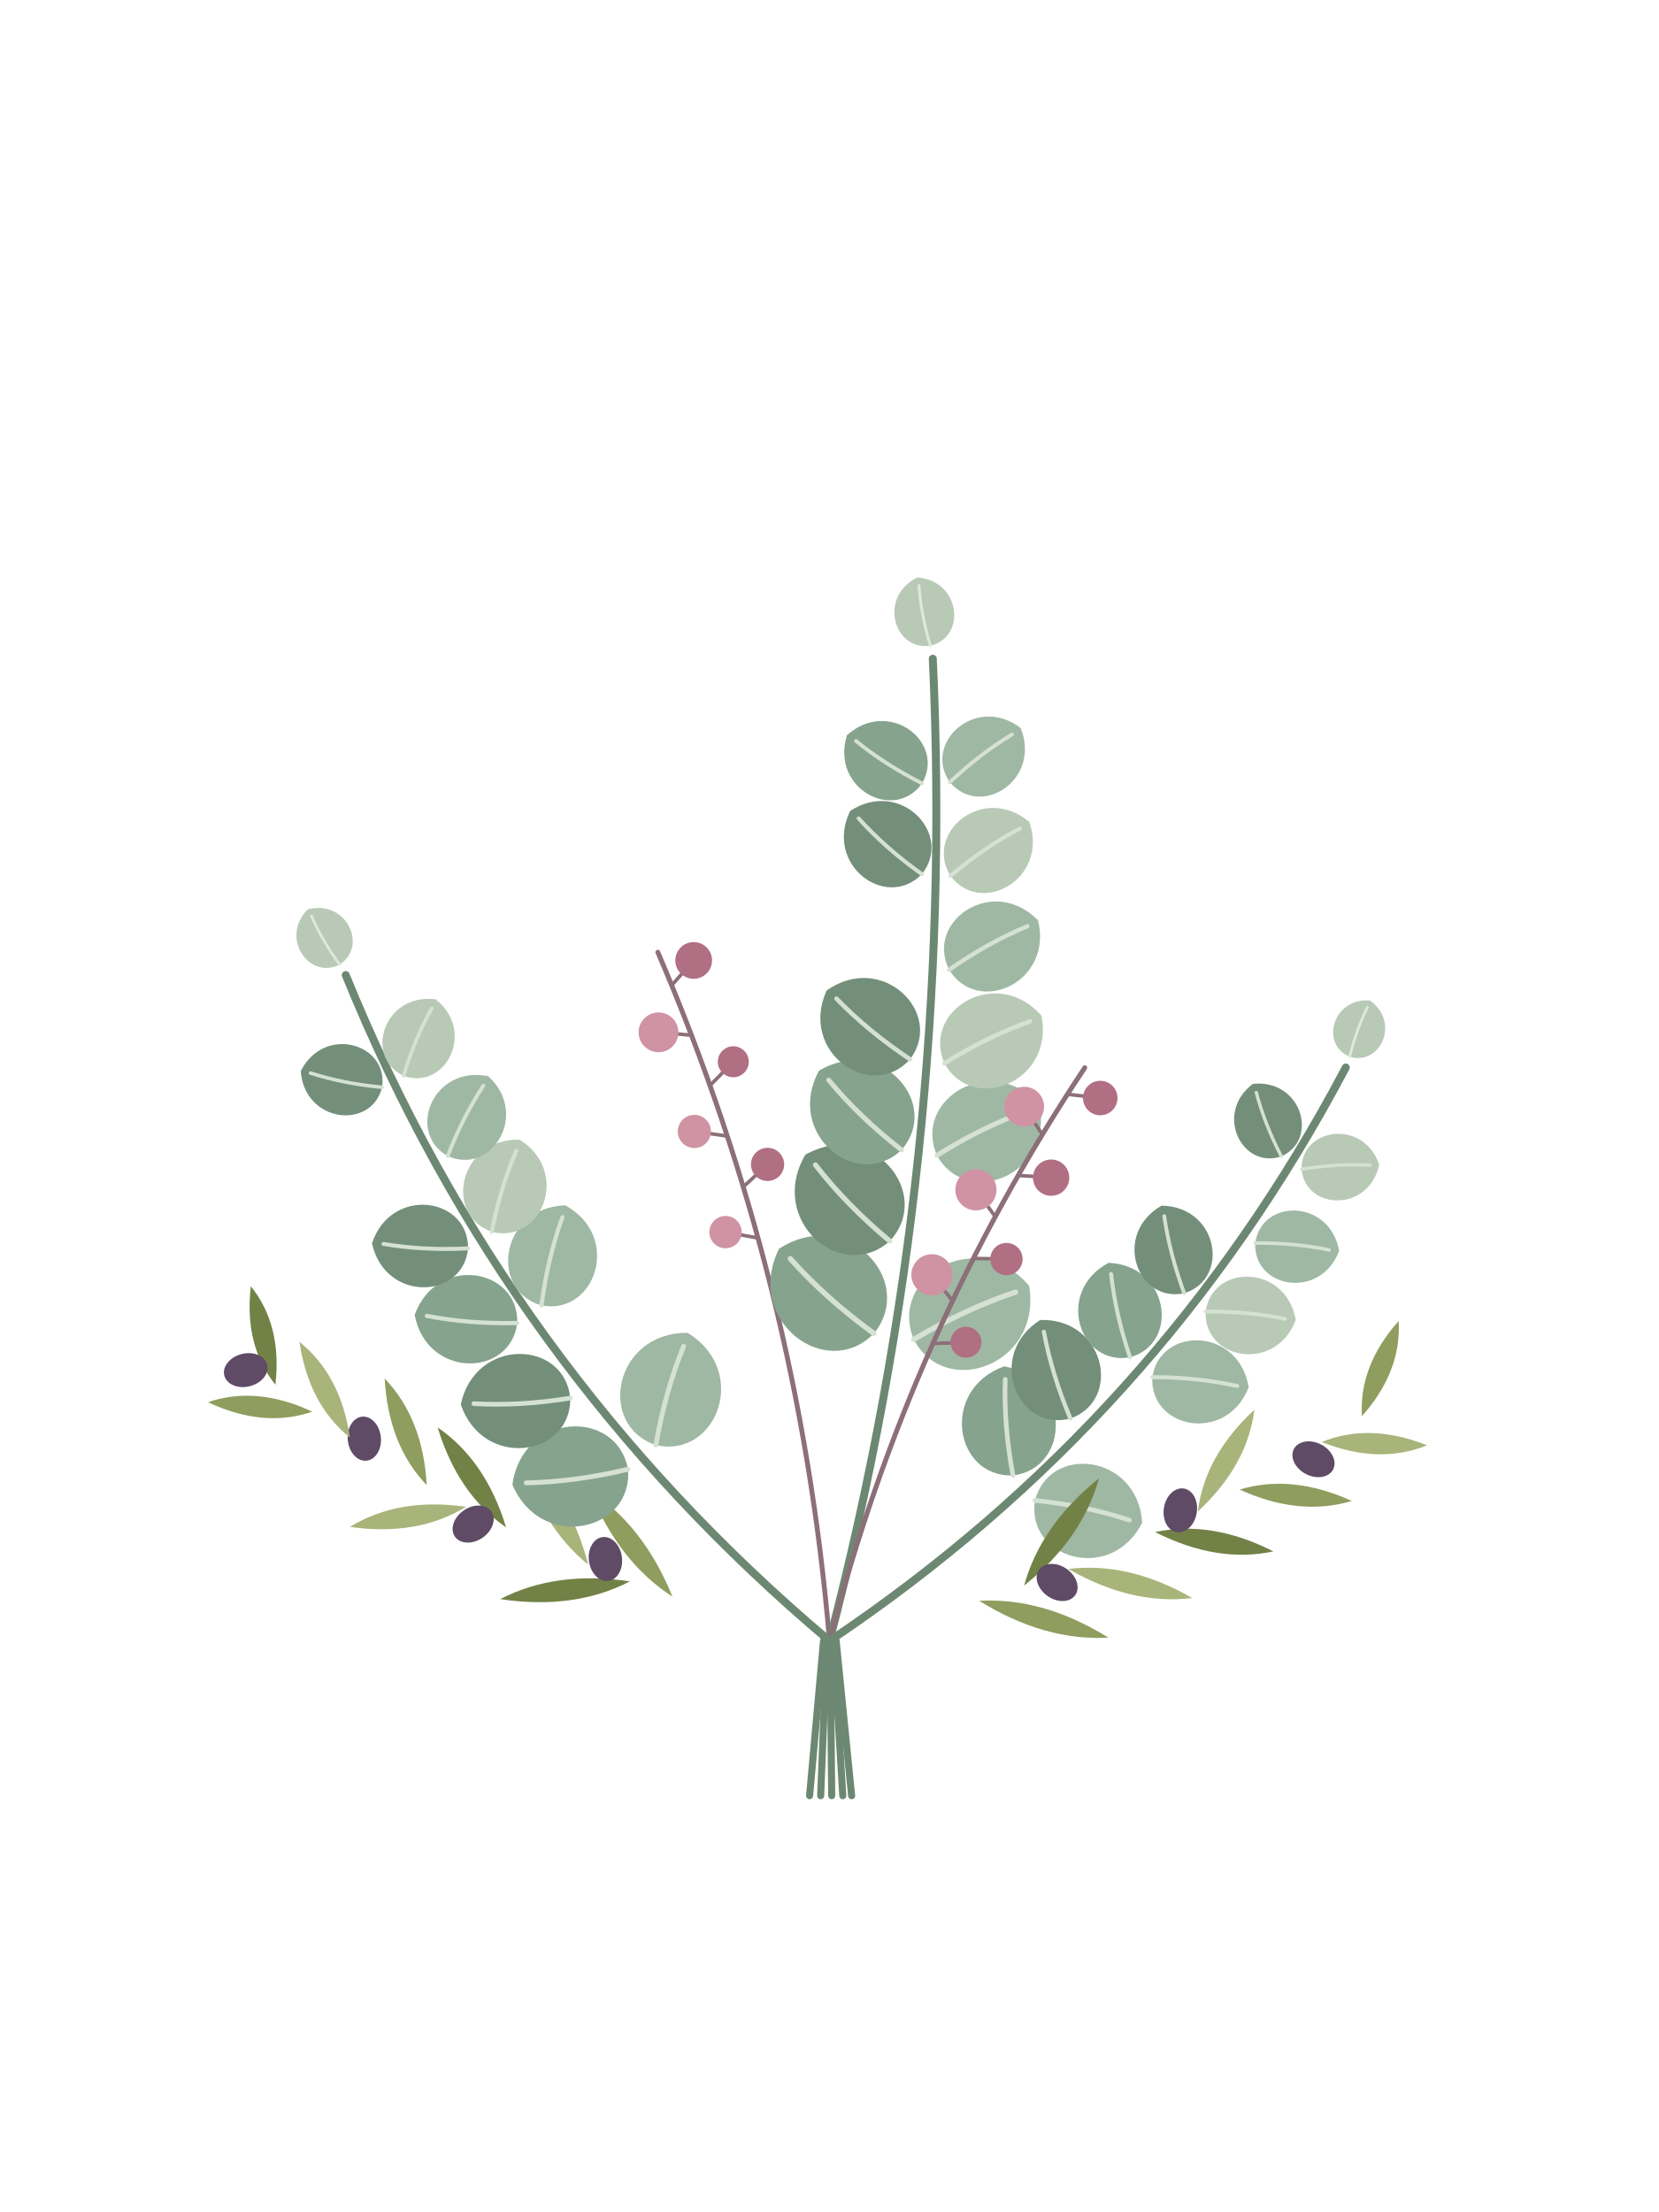
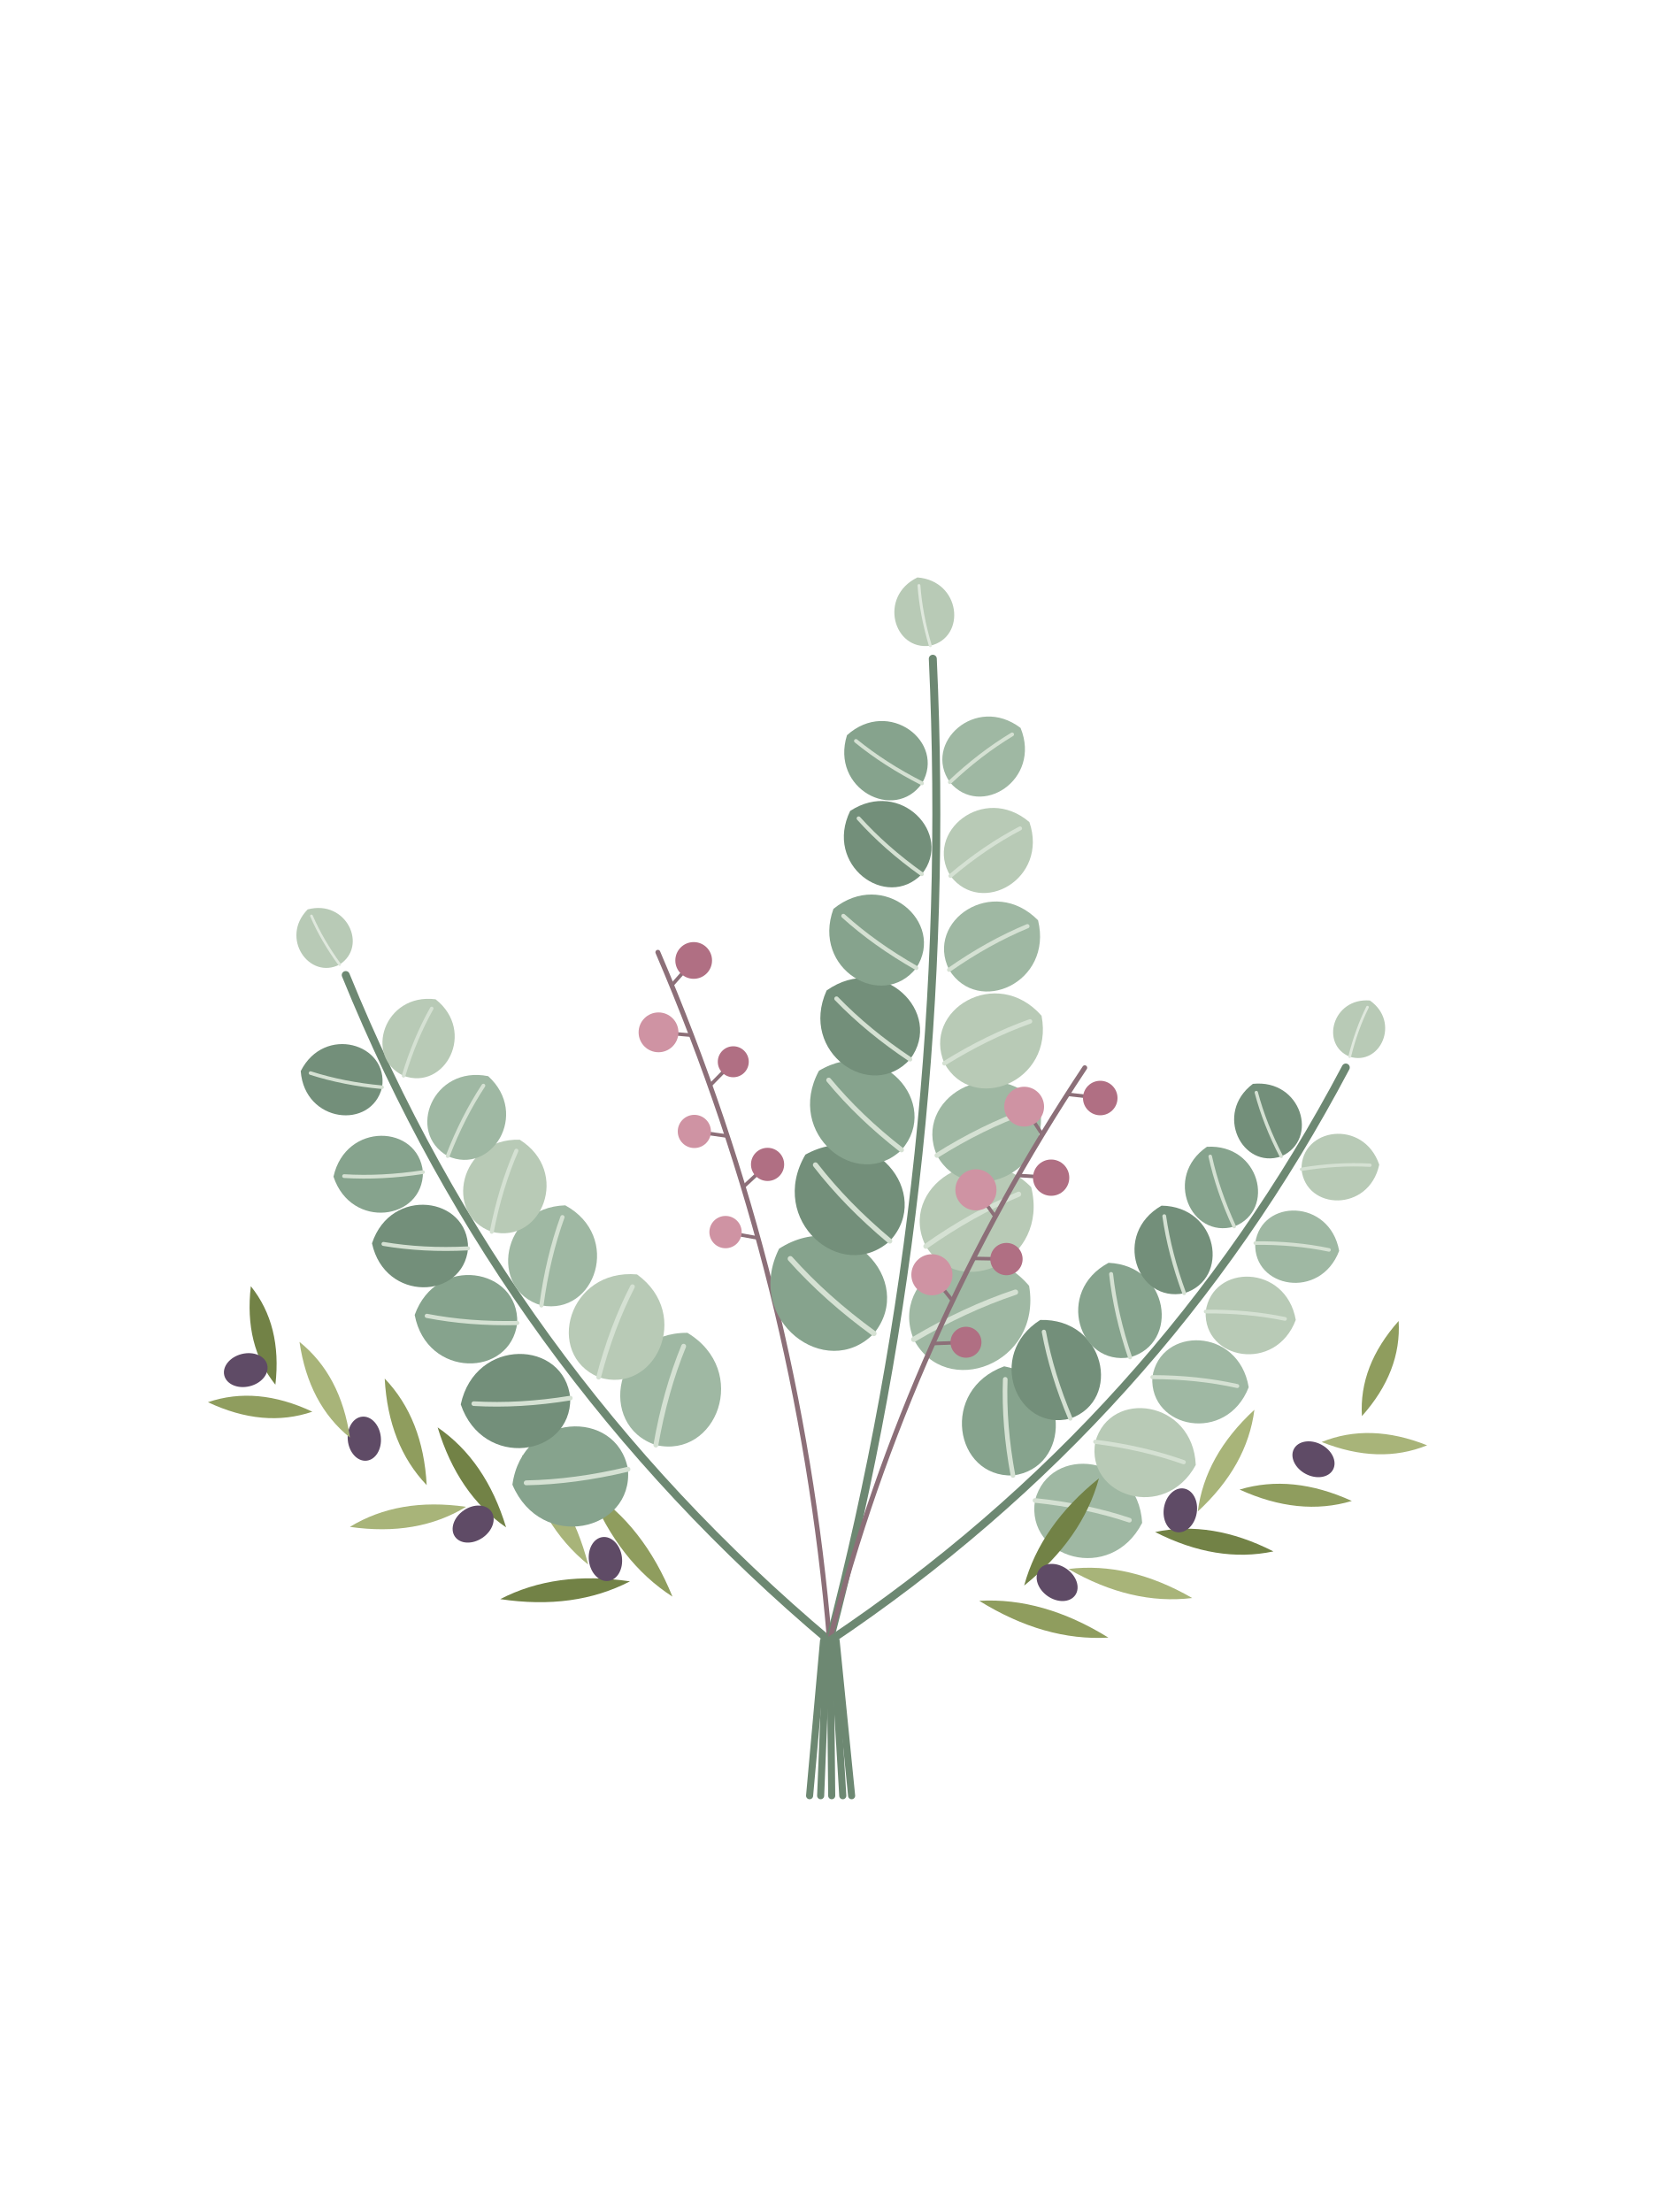
<svg xmlns="http://www.w3.org/2000/svg" viewBox="0 0 750 1000" width="750" height="1000">
  <path d="M0 0Q27.3 -9.5 60.7 0Q33.4 9.5 0 0Z" transform="translate(304 721.8) rotate(-128)" fill="#8f9d5e" />
  <path d="M0 0Q26.7 -9.5 59.2 0Q32.6 9.5 0 0Z" transform="translate(284.8 714.9) rotate(-187.8)" fill="#728246" />
  <ellipse cx="273.7" cy="704.8" rx="7.5" ry="10" fill="#5f4b66" transform="rotate(-187.8 273.7 704.8)" />
  <path d="M0 0Q26 -9.5 57.8 0Q31.8 9.5 0 0Z" transform="translate(265.9 707.3) rotate(-121.1)" fill="#a8b479" />
  <path d="M0 0Q24.7 -9.5 54.8 0Q30.1 9.5 0 0Z" transform="translate(228.8 690.5) rotate(-124.4)" fill="#728246" />
  <ellipse cx="213.9" cy="689" rx="7.5" ry="10" fill="#5f4b66" transform="rotate(-124.4 213.9 689)" />
  <path d="M0 0Q24 -9.5 53.3 0Q29.3 9.5 0 0Z" transform="translate(210.7 681.2) rotate(-189.8)" fill="#a8b479" />
  <path d="M0 0Q23.3 -9.5 51.8 0Q28.5 9.5 0 0Z" transform="translate(192.9 671.4) rotate(-111.5)" fill="#8f9d5e" />
  <ellipse cx="164.7" cy="650.4" rx="7.5" ry="10" fill="#5f4b66" transform="rotate(-185.7 164.7 650.4)" />
  <path d="M0 0Q22 -9.5 48.9 0Q26.9 9.5 0 0Z" transform="translate(158.2 649.9) rotate(-117.8)" fill="#a8b479" />
  <path d="M0 0Q21.3 -9.5 47.4 0Q26.1 9.5 0 0Z" transform="translate(141.2 638.2) rotate(-174.8)" fill="#8f9d5e" />
  <path d="M0 0Q20.7 -9.5 45.9 0Q25.3 9.5 0 0Z" transform="translate(124.5 626) rotate(-104)" fill="#728246" />
  <ellipse cx="111.1" cy="619.4" rx="7.5" ry="10" fill="#5f4b66" transform="rotate(-104 111.1 619.4)" />
  <path d="M375 741.8Q228.5 618.4 156.3 440.8" fill="none" stroke="#6d8872" stroke-width="3.6" stroke-linecap="round" />
  <g transform="translate(293.8 662.9) rotate(-74.3)">
    <path d="M0 0L10 0C11.3 -28.2 53.9 -32 62.7 0C53.9 32 11.3 28.2 10 0Z" fill="#9fb8a3" />
    <path d="M10 0Q34.5 -2.5 56.4 0" fill="none" stroke="#d5e1d3" stroke-width="2.2" stroke-linecap="round" />
  </g>
  <g transform="translate(293.8 662.9) rotate(-187.6)">
    <path d="M0 0L10 0C11.3 -28.2 53.9 -32 62.7 0C53.9 32 11.3 28.2 10 0Z" fill="#86a38d" />
    <path d="M10 0Q34.5 -2.5 56.4 0" fill="none" stroke="#d5e1d3" stroke-width="2.2" stroke-linecap="round" />
  </g>
+   <g transform="translate(267.3 631.5) rotate(-69.5)">
+     <path d="M0 0L9.5 0C10.6 -26.6 50.8 -30.1 59.1 0C50.8 30.1 10.6 26.6 9.5 0Z" fill="#b8cab6" />
+     <path d="M9.5 0Q32.5 -2.4 53.2 0" fill="none" stroke="#d5e1d3" stroke-width="2.1" stroke-linecap="round" />
+   </g>
  <g transform="translate(267.3 631.5) rotate(-183.3)">
    <path d="M0 0L9.5 0C10.6 -26.6 50.8 -30.1 59.1 0C50.8 30.1 10.6 26.6 9.5 0Z" fill="#738f7a" />
    <path d="M9.5 0Q32.5 -2.4 53.2 0" fill="none" stroke="#d5e1d3" stroke-width="2.1" stroke-linecap="round" />
  </g>
  <g transform="translate(242.7 598.8) rotate(-76.6)">
    <path d="M0 0L8.9 0C10 -24.9 47.7 -28.3 55.4 0C47.7 28.3 10 24.9 8.9 0Z" fill="#9fb8a3" />
    <path d="M8.9 0Q30.5 -2.2 49.9 0" fill="none" stroke="#d5e1d3" stroke-width="1.9" stroke-linecap="round" />
  </g>
  <g transform="translate(242.7 598.8) rotate(-175.5)">
    <path d="M0 0L8.9 0C10 -24.9 47.7 -28.3 55.4 0C47.7 28.3 10 24.9 8.9 0Z" fill="#86a38d" />
    <path d="M8.9 0Q30.5 -2.2 49.9 0" fill="none" stroke="#d5e1d3" stroke-width="1.9" stroke-linecap="round" />
  </g>
  <g transform="translate(219.9 564.8) rotate(-73.1)">
    <path d="M0 0L8.3 0C9.3 -23.3 44.6 -26.4 51.8 0C44.6 26.4 9.3 23.3 8.3 0Z" fill="#b8cab6" />
    <path d="M8.3 0Q28.5 -2.1 46.6 0" fill="none" stroke="#d5e1d3" stroke-width="1.8" stroke-linecap="round" />
  </g>
  <g transform="translate(219.9 564.8) rotate(-177)">
    <path d="M0 0L8.3 0C9.3 -23.3 44.6 -26.4 51.8 0C44.6 26.4 9.3 23.3 8.3 0Z" fill="#738f7a" />
    <path d="M8.3 0Q28.5 -2.1 46.6 0" fill="none" stroke="#d5e1d3" stroke-width="1.8" stroke-linecap="round" />
  </g>
  <g transform="translate(198.9 529.5) rotate(-63.1)">
    <path d="M0 0L7.7 0C8.7 -21.7 41.4 -24.6 48.2 0C41.4 24.6 8.7 21.7 7.7 0Z" fill="#9fb8a3" />
+     <path d="M7.7 0Q26.5 -1.9 43.4 0" fill="none" stroke="#d5e1d3" stroke-width="1.7" stroke-linecap="round" />
+   </g>
+   <g transform="translate(198.9 529.5) rotate(-182.9)">
+     <path d="M0 0L7.7 0C8.7 -21.7 41.4 -24.6 48.2 0C41.4 24.6 8.7 21.7 7.7 0Z" fill="#86a38d" />
    <path d="M7.7 0Q26.5 -1.9 43.4 0" fill="none" stroke="#d5e1d3" stroke-width="1.7" stroke-linecap="round" />
  </g>
  <g transform="translate(179.7 492.9) rotate(-67.3)">
    <path d="M0 0L7.1 0C8 -20 38.3 -22.7 44.6 0C38.3 22.7 8 20 7.1 0Z" fill="#b8cab6" />
    <path d="M7.1 0Q24.5 -1.8 40.1 0" fill="none" stroke="#d5e1d3" stroke-width="1.6" stroke-linecap="round" />
  </g>
  <g transform="translate(179.7 492.9) rotate(-168.8)">
    <path d="M0 0L7.1 0C8 -20 38.3 -22.7 44.6 0C38.3 22.7 8 20 7.1 0Z" fill="#738f7a" />
    <path d="M7.1 0Q24.5 -1.8 40.1 0" fill="none" stroke="#d5e1d3" stroke-width="1.6" stroke-linecap="round" />
  </g>
  <g transform="translate(156.3 440.8) rotate(-120.1)">
    <path d="M0 0L5.5 0C6.2 -15.4 29.5 -17.5 34.3 0C29.5 17.5 6.2 15.4 5.5 0Z" fill="#b8cab6" />
    <path d="M5.5 0Q18.9 -1.4 30.9 0" fill="none" stroke="#dfe8dd" stroke-width="1.2" stroke-linecap="round" />
  </g>
  <path d="M375 741.8Q361.4 579.9 297.4 430.5" fill="none" stroke="#8c6f78" stroke-width="2.2" stroke-linecap="round" />
  <path d="M348.8 583L360.3 573.4" stroke="#8c6f78" stroke-width="1.6" />
  <circle cx="360.3" cy="573.4" r="7.6" fill="#b06f83" />
  <path d="M342.7 559.7L328 557" stroke="#8c6f78" stroke-width="1.6" />
  <circle cx="328" cy="557" r="7.3" fill="#cf93a3" />
  <path d="M336 536.6L347 526.4" stroke="#8c6f78" stroke-width="1.6" />
  <circle cx="347" cy="526.4" r="7.5" fill="#b06f83" />
  <path d="M328.8 513.6L313.9 511.5" stroke="#8c6f78" stroke-width="1.6" />
  <circle cx="313.9" cy="511.5" r="7.5" fill="#cf93a3" />
  <path d="M321 490.7L331.5 480" stroke="#8c6f78" stroke-width="1.6" />
  <circle cx="331.5" cy="480" r="7" fill="#b06f83" />
  <path d="M312.6 468L297.7 466.7" stroke="#8c6f78" stroke-width="1.6" />
  <circle cx="297.7" cy="466.7" r="9" fill="#cf93a3" />
  <path d="M303.7 445.4L313.6 434.2" stroke="#8c6f78" stroke-width="1.6" />
  <circle cx="313.6" cy="434.2" r="8.3" fill="#b06f83" />
  <path d="M375 741.8Q432.1 523.4 421.7 297.8" fill="none" stroke="#6d8872" stroke-width="3.6" stroke-linecap="round" />
  <g transform="translate(403.2 610.1) rotate(-24.9)">
    <path d="M0 0L10.9 0C12.3 -30.8 58.8 -34.9 68.4 0C58.8 34.9 12.3 30.8 10.9 0Z" fill="#9fb8a3" />
    <path d="M10.9 0Q37.6 -2.7 61.6 0" fill="none" stroke="#d5e1d3" stroke-width="2.4" stroke-linecap="round" />
  </g>
  <g transform="translate(403.2 610.1) rotate(-138.2)">
    <path d="M0 0L10.9 0C12.3 -30.8 58.8 -34.9 68.4 0C58.8 34.9 12.3 30.8 10.9 0Z" fill="#86a38d" />
    <path d="M10.9 0Q37.6 -2.7 61.6 0" fill="none" stroke="#d5e1d3" stroke-width="2.4" stroke-linecap="round" />
  </g>
+   <g transform="translate(409.5 568.5) rotate(-29.3)">
+     <path d="M0 0L10.4 0C11.7 -29.3 55.9 -33.2 65 0C55.9 33.2 11.7 29.3 10.4 0Z" fill="#b8cab6" />
+     <path d="M10.4 0Q35.8 -2.6 58.5 0" fill="none" stroke="#d5e1d3" stroke-width="2.3" stroke-linecap="round" />
+   </g>
  <g transform="translate(409.5 568.5) rotate(-134.3)">
    <path d="M0 0L10.4 0C11.7 -29.3 55.9 -33.2 65 0C55.9 33.2 11.7 29.3 10.4 0Z" fill="#738f7a" />
    <path d="M10.4 0Q35.8 -2.6 58.5 0" fill="none" stroke="#d5e1d3" stroke-width="2.3" stroke-linecap="round" />
  </g>
  <g transform="translate(414.7 526.7) rotate(-26.2)">
    <path d="M0 0L9.9 0C11.1 -27.7 53 -31.4 61.6 0C53 31.4 11.1 27.7 9.9 0Z" fill="#9fb8a3" />
    <path d="M9.9 0Q33.9 -2.5 55.5 0" fill="none" stroke="#d5e1d3" stroke-width="2.2" stroke-linecap="round" />
  </g>
  <g transform="translate(414.7 526.7) rotate(-136.2)">
    <path d="M0 0L9.9 0C11.1 -27.7 53 -31.4 61.6 0C53 31.4 11.1 27.7 9.9 0Z" fill="#86a38d" />
    <path d="M9.9 0Q33.9 -2.5 55.5 0" fill="none" stroke="#d5e1d3" stroke-width="2.2" stroke-linecap="round" />
  </g>
  <g transform="translate(418.6 484.8) rotate(-26.1)">
    <path d="M0 0L9.3 0C10.5 -26.2 50.1 -29.7 58.2 0C50.1 29.7 10.5 26.2 9.3 0Z" fill="#b8cab6" />
    <path d="M9.3 0Q32 -2.3 52.4 0" fill="none" stroke="#d5e1d3" stroke-width="2" stroke-linecap="round" />
  </g>
  <g transform="translate(418.6 484.8) rotate(-140.5)">
    <path d="M0 0L9.3 0C10.5 -26.2 50.1 -29.7 58.2 0C50.1 29.7 10.5 26.2 9.3 0Z" fill="#738f7a" />
    <path d="M9.3 0Q32 -2.3 52.4 0" fill="none" stroke="#d5e1d3" stroke-width="2" stroke-linecap="round" />
  </g>
  <g transform="translate(421.4 442.7) rotate(-29.1)">
    <path d="M0 0L8.8 0C9.9 -24.7 47.1 -28 54.8 0C47.1 28 9.9 24.7 8.8 0Z" fill="#9fb8a3" />
+     <path d="M8.8 0Q30.2 -2.2 49.3 0" fill="none" stroke="#d5e1d3" stroke-width="1.9" stroke-linecap="round" />
+   </g>
+   <g transform="translate(421.4 442.7) rotate(-144.5)">
+     <path d="M0 0L8.8 0C9.9 -24.7 47.1 -28 54.8 0C47.1 28 9.9 24.7 8.8 0Z" fill="#86a38d" />
    <path d="M8.8 0Q30.2 -2.2 49.3 0" fill="none" stroke="#d5e1d3" stroke-width="1.9" stroke-linecap="round" />
  </g>
  <g transform="translate(422.9 400.6) rotate(-34.3)">
    <path d="M0 0L8.2 0C9.3 -23.1 44.2 -26.2 51.4 0C44.2 26.2 9.3 23.1 8.2 0Z" fill="#b8cab6" />
    <path d="M8.2 0Q28.3 -2.1 46.3 0" fill="none" stroke="#d5e1d3" stroke-width="1.8" stroke-linecap="round" />
  </g>
  <g transform="translate(422.9 400.6) rotate(-138.6)">
    <path d="M0 0L8.2 0C9.3 -23.1 44.2 -26.2 51.4 0C44.2 26.2 9.3 23.1 8.2 0Z" fill="#738f7a" />
    <path d="M8.2 0Q28.3 -2.1 46.3 0" fill="none" stroke="#d5e1d3" stroke-width="1.8" stroke-linecap="round" />
  </g>
  <g transform="translate(423.3 358.3) rotate(-37.5)">
    <path d="M0 0L7.7 0C8.6 -21.6 41.3 -24.5 48 0C41.3 24.5 8.6 21.6 7.7 0Z" fill="#9fb8a3" />
    <path d="M7.7 0Q26.4 -1.9 43.2 0" fill="none" stroke="#d5e1d3" stroke-width="1.7" stroke-linecap="round" />
  </g>
  <g transform="translate(423.3 358.3) rotate(-147.3)">
    <path d="M0 0L7.7 0C8.6 -21.6 41.3 -24.5 48 0C41.3 24.5 8.6 21.6 7.7 0Z" fill="#86a38d" />
    <path d="M7.7 0Q26.4 -1.9 43.2 0" fill="none" stroke="#d5e1d3" stroke-width="1.7" stroke-linecap="round" />
  </g>
  <g transform="translate(421.7 297.8) rotate(-100.7)">
    <path d="M0 0L6 0C6.7 -16.8 32.2 -19.1 37.4 0C32.2 19.1 6.7 16.8 6 0Z" fill="#b8cab6" />
    <path d="M6 0Q20.6 -1.5 33.7 0" fill="none" stroke="#dfe8dd" stroke-width="1.3" stroke-linecap="round" />
  </g>
  <path d="M375 741.8Q410.8 602.5 490.4 482.7" fill="none" stroke="#8c6f78" stroke-width="2.2" stroke-linecap="round" />
  <path d="M421.7 607.4L436.7 606.8" stroke="#8c6f78" stroke-width="1.6" />
  <circle cx="436.7" cy="606.8" r="7" fill="#b06f83" />
  <path d="M430.6 588L421.3 576.3" stroke="#8c6f78" stroke-width="1.6" />
  <circle cx="421.3" cy="576.3" r="9.3" fill="#cf93a3" />
  <path d="M440 568.9L455 569.2" stroke="#8c6f78" stroke-width="1.6" />
  <circle cx="455" cy="569.2" r="7.3" fill="#b06f83" />
  <path d="M449.9 550L441.2 537.9" stroke="#8c6f78" stroke-width="1.6" />
  <circle cx="441.2" cy="537.9" r="9.3" fill="#cf93a3" />
  <path d="M460.3 531.4L475.2 532.4" stroke="#8c6f78" stroke-width="1.6" />
  <circle cx="475.2" cy="532.4" r="8.2" fill="#b06f83" />
  <path d="M471.2 512.9L463 500.3" stroke="#8c6f78" stroke-width="1.6" />
  <circle cx="463" cy="500.3" r="9" fill="#cf93a3" />
  <path d="M482.5 494.7L497.4 496.4" stroke="#8c6f78" stroke-width="1.6" />
  <circle cx="497.4" cy="496.4" r="7.8" fill="#b06f83" />
  <path d="M375 741.8Q524.4 641.7 608.4 482.6" fill="none" stroke="#6d8872" stroke-width="3.6" stroke-linecap="round" />
  <g transform="translate(458.7 676.4) rotate(11.8)">
    <path d="M0 0L9.4 0C10.6 -26.5 50.7 -30 58.9 0C50.7 30 10.6 26.5 9.4 0Z" fill="#9fb8a3" />
    <path d="M9.4 0Q32.4 -2.4 53 0" fill="none" stroke="#d5e1d3" stroke-width="2.1" stroke-linecap="round" />
  </g>
  <g transform="translate(458.7 676.4) rotate(-94.6)">
    <path d="M0 0L9.4 0C10.6 -26.5 50.7 -30 58.9 0C50.7 30 10.6 26.5 9.4 0Z" fill="#86a38d" />
    <path d="M9.4 0Q32.4 -2.4 53 0" fill="none" stroke="#d5e1d3" stroke-width="2.1" stroke-linecap="round" />
  </g>
+   <g transform="translate(486.5 649.8) rotate(13)">
+     <path d="M0 0L8.9 0C10 -25 47.7 -28.3 55.5 0C47.7 28.3 10 25 8.9 0Z" fill="#b8cab6" />
+     <path d="M8.9 0Q30.5 -2.2 49.9 0" fill="none" stroke="#d5e1d3" stroke-width="1.9" stroke-linecap="round" />
+   </g>
  <g transform="translate(486.5 649.8) rotate(-107)">
    <path d="M0 0L8.9 0C10 -25 47.7 -28.3 55.5 0C47.7 28.3 10 25 8.9 0Z" fill="#738f7a" />
    <path d="M8.9 0Q30.5 -2.2 49.9 0" fill="none" stroke="#d5e1d3" stroke-width="1.9" stroke-linecap="round" />
  </g>
  <g transform="translate(512.7 621.7) rotate(6)">
    <path d="M0 0L8.3 0C9.4 -23.4 44.8 -26.6 52.1 0C44.8 26.6 9.4 23.4 8.3 0Z" fill="#9fb8a3" />
    <path d="M8.3 0Q28.6 -2.1 46.9 0" fill="none" stroke="#d5e1d3" stroke-width="1.8" stroke-linecap="round" />
  </g>
  <g transform="translate(512.7 621.7) rotate(-102.8)">
    <path d="M0 0L8.3 0C9.4 -23.4 44.8 -26.6 52.1 0C44.8 26.6 9.4 23.4 8.3 0Z" fill="#86a38d" />
    <path d="M8.3 0Q28.6 -2.1 46.9 0" fill="none" stroke="#d5e1d3" stroke-width="1.8" stroke-linecap="round" />
  </g>
  <g transform="translate(537.3 592.2) rotate(5.3)">
    <path d="M0 0L7.8 0C8.8 -21.9 41.9 -24.8 48.7 0C41.9 24.8 8.8 21.9 7.8 0Z" fill="#b8cab6" />
    <path d="M7.8 0Q26.8 -1.9 43.8 0" fill="none" stroke="#d5e1d3" stroke-width="1.7" stroke-linecap="round" />
  </g>
  <g transform="translate(537.3 592.2) rotate(-104.5)">
    <path d="M0 0L7.8 0C8.8 -21.9 41.9 -24.8 48.7 0C41.9 24.8 8.8 21.9 7.8 0Z" fill="#738f7a" />
    <path d="M7.8 0Q26.8 -1.9 43.8 0" fill="none" stroke="#d5e1d3" stroke-width="1.7" stroke-linecap="round" />
  </g>
  <g transform="translate(560.3 561.3) rotate(5.3)">
    <path d="M0 0L7.2 0C8.1 -20.4 38.9 -23.1 45.3 0C38.9 23.1 8.1 20.4 7.2 0Z" fill="#9fb8a3" />
+     <path d="M7.2 0Q24.9 -1.8 40.7 0" fill="none" stroke="#d5e1d3" stroke-width="1.6" stroke-linecap="round" />
+   </g>
+   <g transform="translate(560.3 561.3) rotate(-108.9)">
+     <path d="M0 0L7.2 0C8.1 -20.4 38.9 -23.1 45.3 0C38.9 23.1 8.1 20.4 7.2 0Z" fill="#86a38d" />
    <path d="M7.2 0Q24.9 -1.8 40.7 0" fill="none" stroke="#d5e1d3" stroke-width="1.6" stroke-linecap="round" />
  </g>
  <g transform="translate(581.7 529) rotate(-3.4)">
    <path d="M0 0L6.7 0C7.5 -18.8 36 -21.3 41.9 0C36 21.3 7.5 18.8 6.7 0Z" fill="#b8cab6" />
    <path d="M6.7 0Q23 -1.7 37.7 0" fill="none" stroke="#d5e1d3" stroke-width="1.5" stroke-linecap="round" />
  </g>
  <g transform="translate(581.7 529) rotate(-111.4)">
    <path d="M0 0L6.7 0C7.5 -18.8 36 -21.3 41.9 0C36 21.3 7.5 18.8 6.7 0Z" fill="#738f7a" />
    <path d="M6.7 0Q23 -1.7 37.7 0" fill="none" stroke="#d5e1d3" stroke-width="1.5" stroke-linecap="round" />
  </g>
  <g transform="translate(608.4 482.6) rotate(-70.2)">
    <path d="M0 0L5.2 0C5.8 -14.5 27.7 -16.4 32.2 0C27.7 16.4 5.8 14.5 5.2 0Z" fill="#b8cab6" />
    <path d="M5.2 0Q17.7 -1.3 29 0" fill="none" stroke="#dfe8dd" stroke-width="1.2" stroke-linecap="round" />
  </g>
  <path d="M0 0Q27.3 -9.5 60.7 0Q33.4 9.5 0 0Z" transform="translate(442.7 723.7) rotate(15.9)" fill="#8f9d5e" />
  <path d="M0 0Q26.6 -9.5 59.1 0Q32.5 9.5 0 0Z" transform="translate(463 716.8) rotate(-55.1)" fill="#728246" />
  <ellipse cx="477.9" cy="715.4" rx="7.5" ry="10" fill="#5f4b66" transform="rotate(-55.1 477.9 715.4)" />
  <path d="M0 0Q25.9 -9.5 57.5 0Q31.6 9.5 0 0Z" transform="translate(483 709.3) rotate(13.2)" fill="#a8b479" />
  <path d="M0 0Q24.4 -9.5 54.2 0Q29.8 9.5 0 0Z" transform="translate(522.2 692.6) rotate(9.3)" fill="#728246" />
  <ellipse cx="533.6" cy="682.8" rx="7.5" ry="10" fill="#5f4b66" transform="rotate(9.3 533.6 682.8)" />
  <path d="M0 0Q23.7 -9.5 52.6 0Q28.9 9.5 0 0Z" transform="translate(541.5 683.3) rotate(-60.9)" fill="#a8b479" />
  <path d="M0 0Q22.9 -9.5 51 0Q28 9.5 0 0Z" transform="translate(560.4 673.4) rotate(5.8)" fill="#8f9d5e" />
  <ellipse cx="593.8" cy="659.7" rx="7.5" ry="10" fill="#5f4b66" transform="rotate(-62.4 593.8 659.7)" />
  <path d="M0 0Q21.5 -9.5 47.7 0Q26.2 9.5 0 0Z" transform="translate(597.5 651.9) rotate(1.8)" fill="#a8b479" />
  <path d="M0 0Q20.7 -9.5 46.1 0Q25.3 9.5 0 0Z" transform="translate(615.7 640.2) rotate(-68.9)" fill="#8f9d5e" />
  <path d="M372.3 741.8L366 811.8" stroke="#6d8872" stroke-width="3.2" stroke-linecap="round" />
  <path d="M373.8 741.8L371 811.8" stroke="#6d8872" stroke-width="3.2" stroke-linecap="round" />
  <path d="M375.3 741.8L376 811.8" stroke="#6d8872" stroke-width="3.2" stroke-linecap="round" />
  <path d="M376.8 741.8L381 811.8" stroke="#6d8872" stroke-width="3.2" stroke-linecap="round" />
  <path d="M378 741.8L385 811.8" stroke="#6d8872" stroke-width="3.2" stroke-linecap="round" />
</svg>
